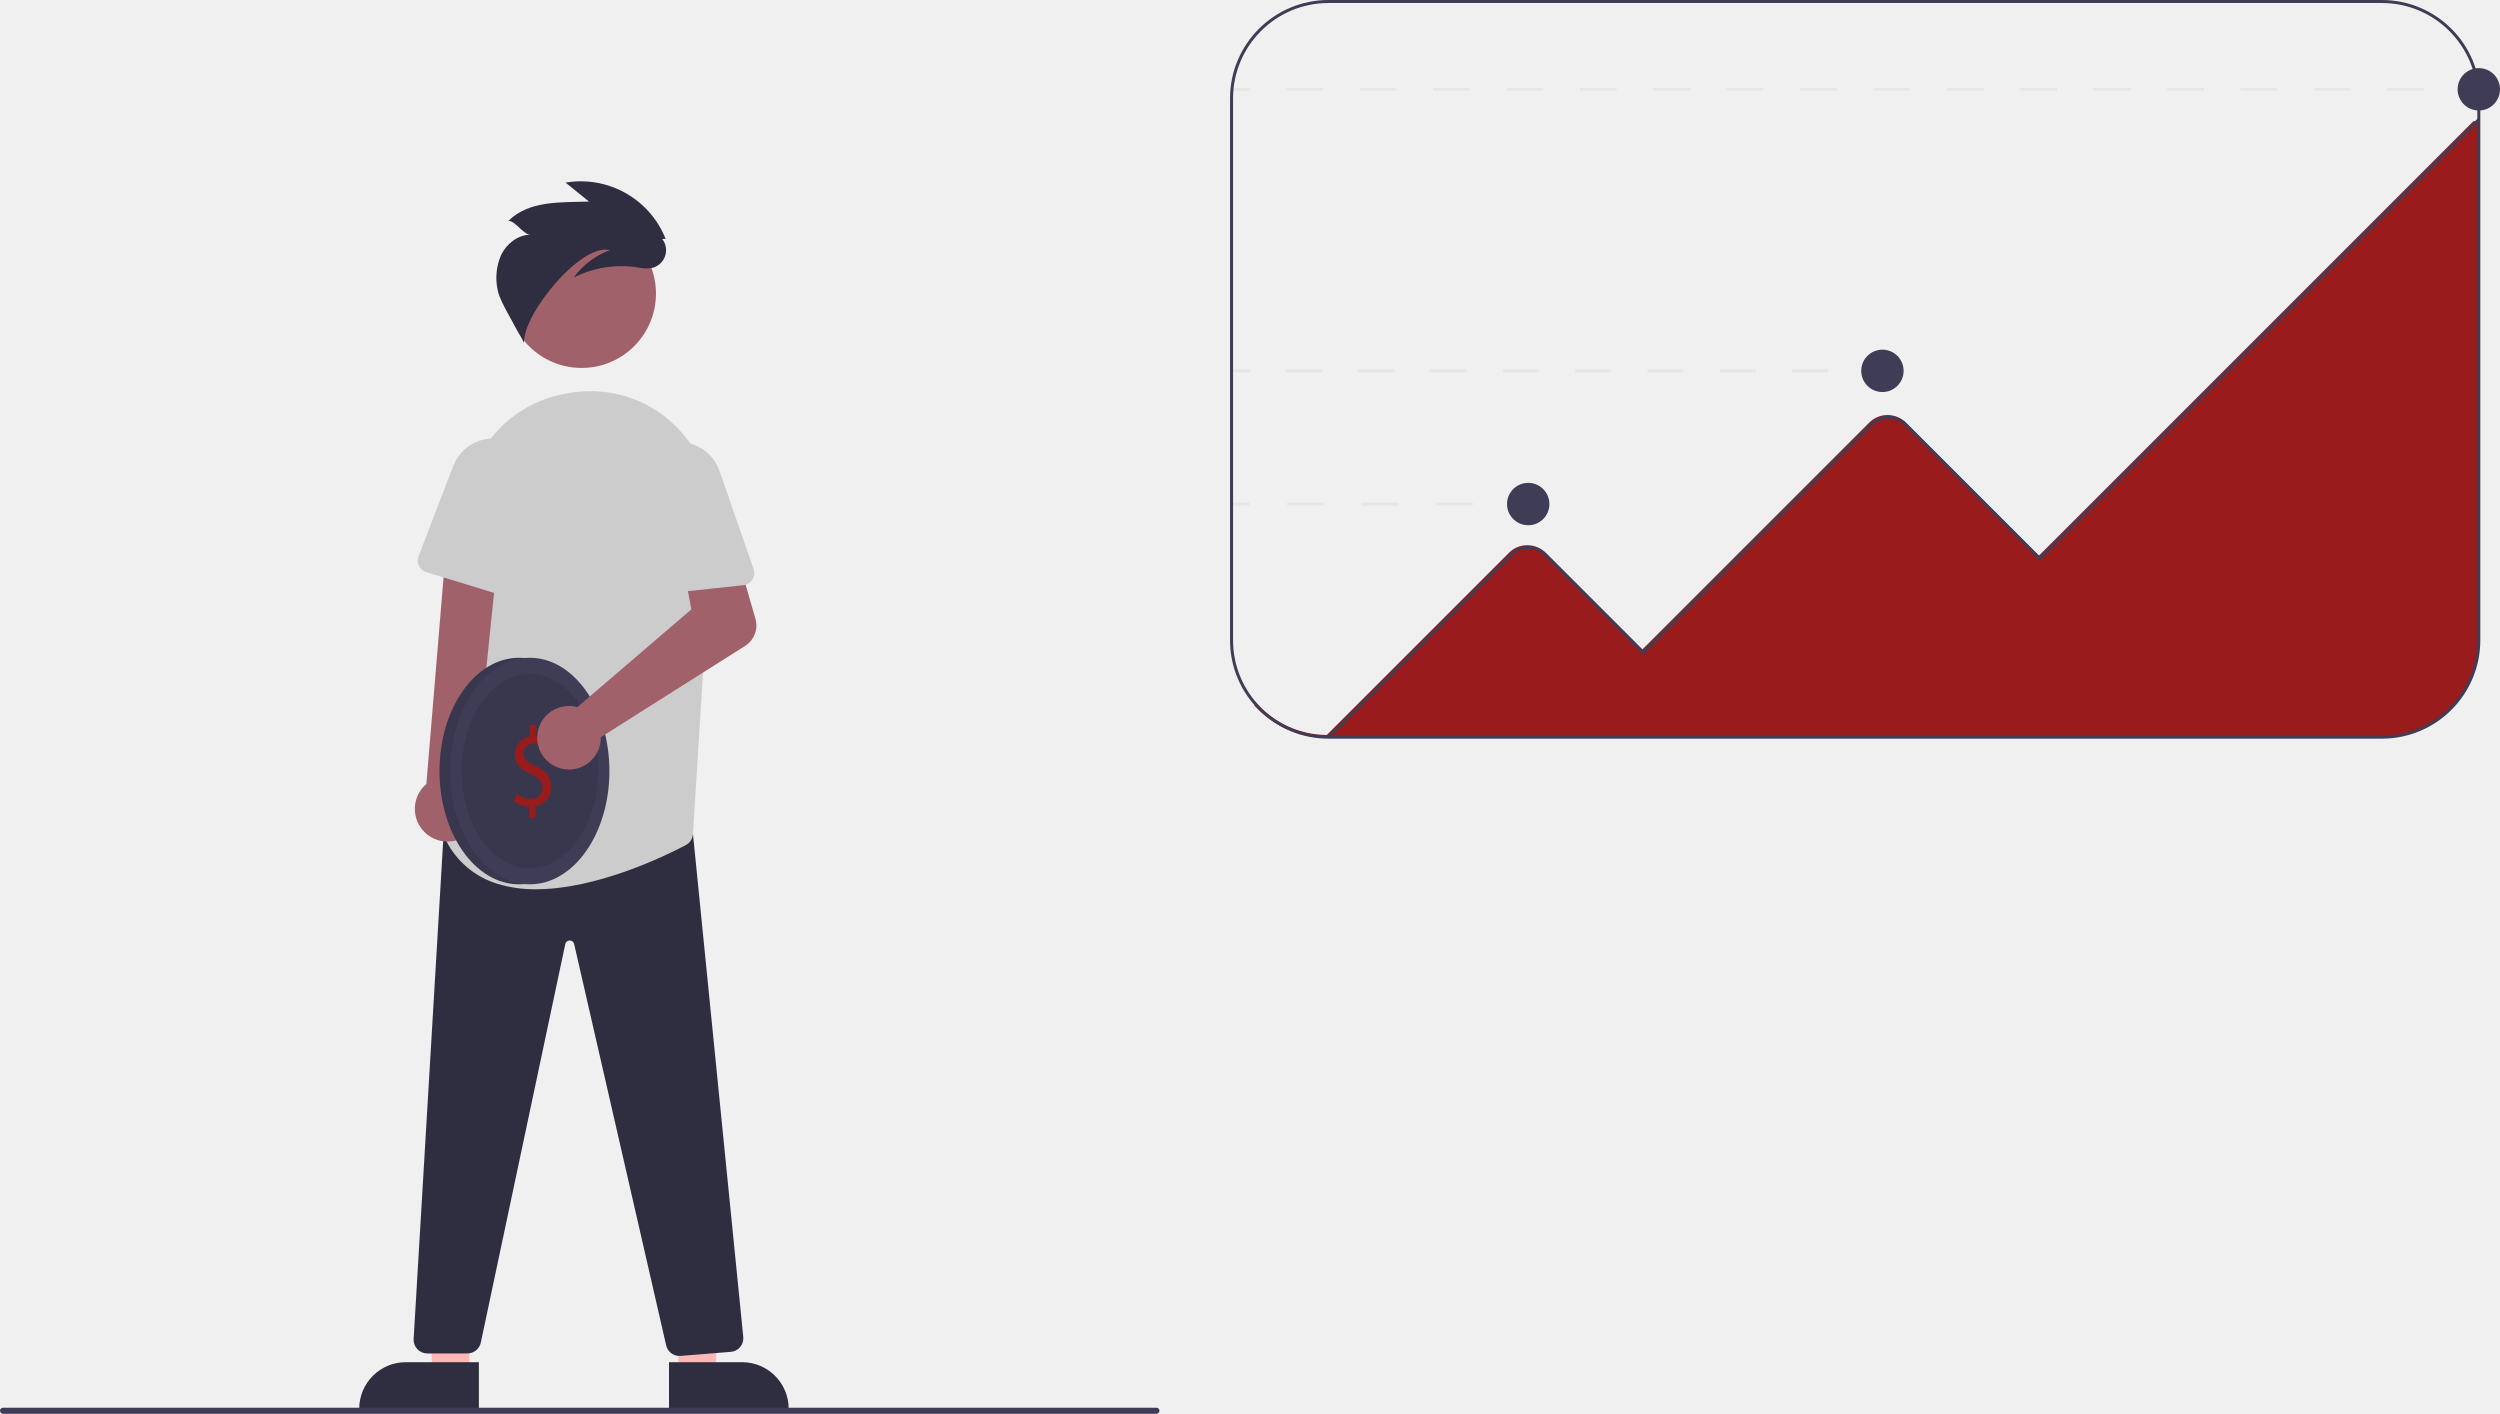
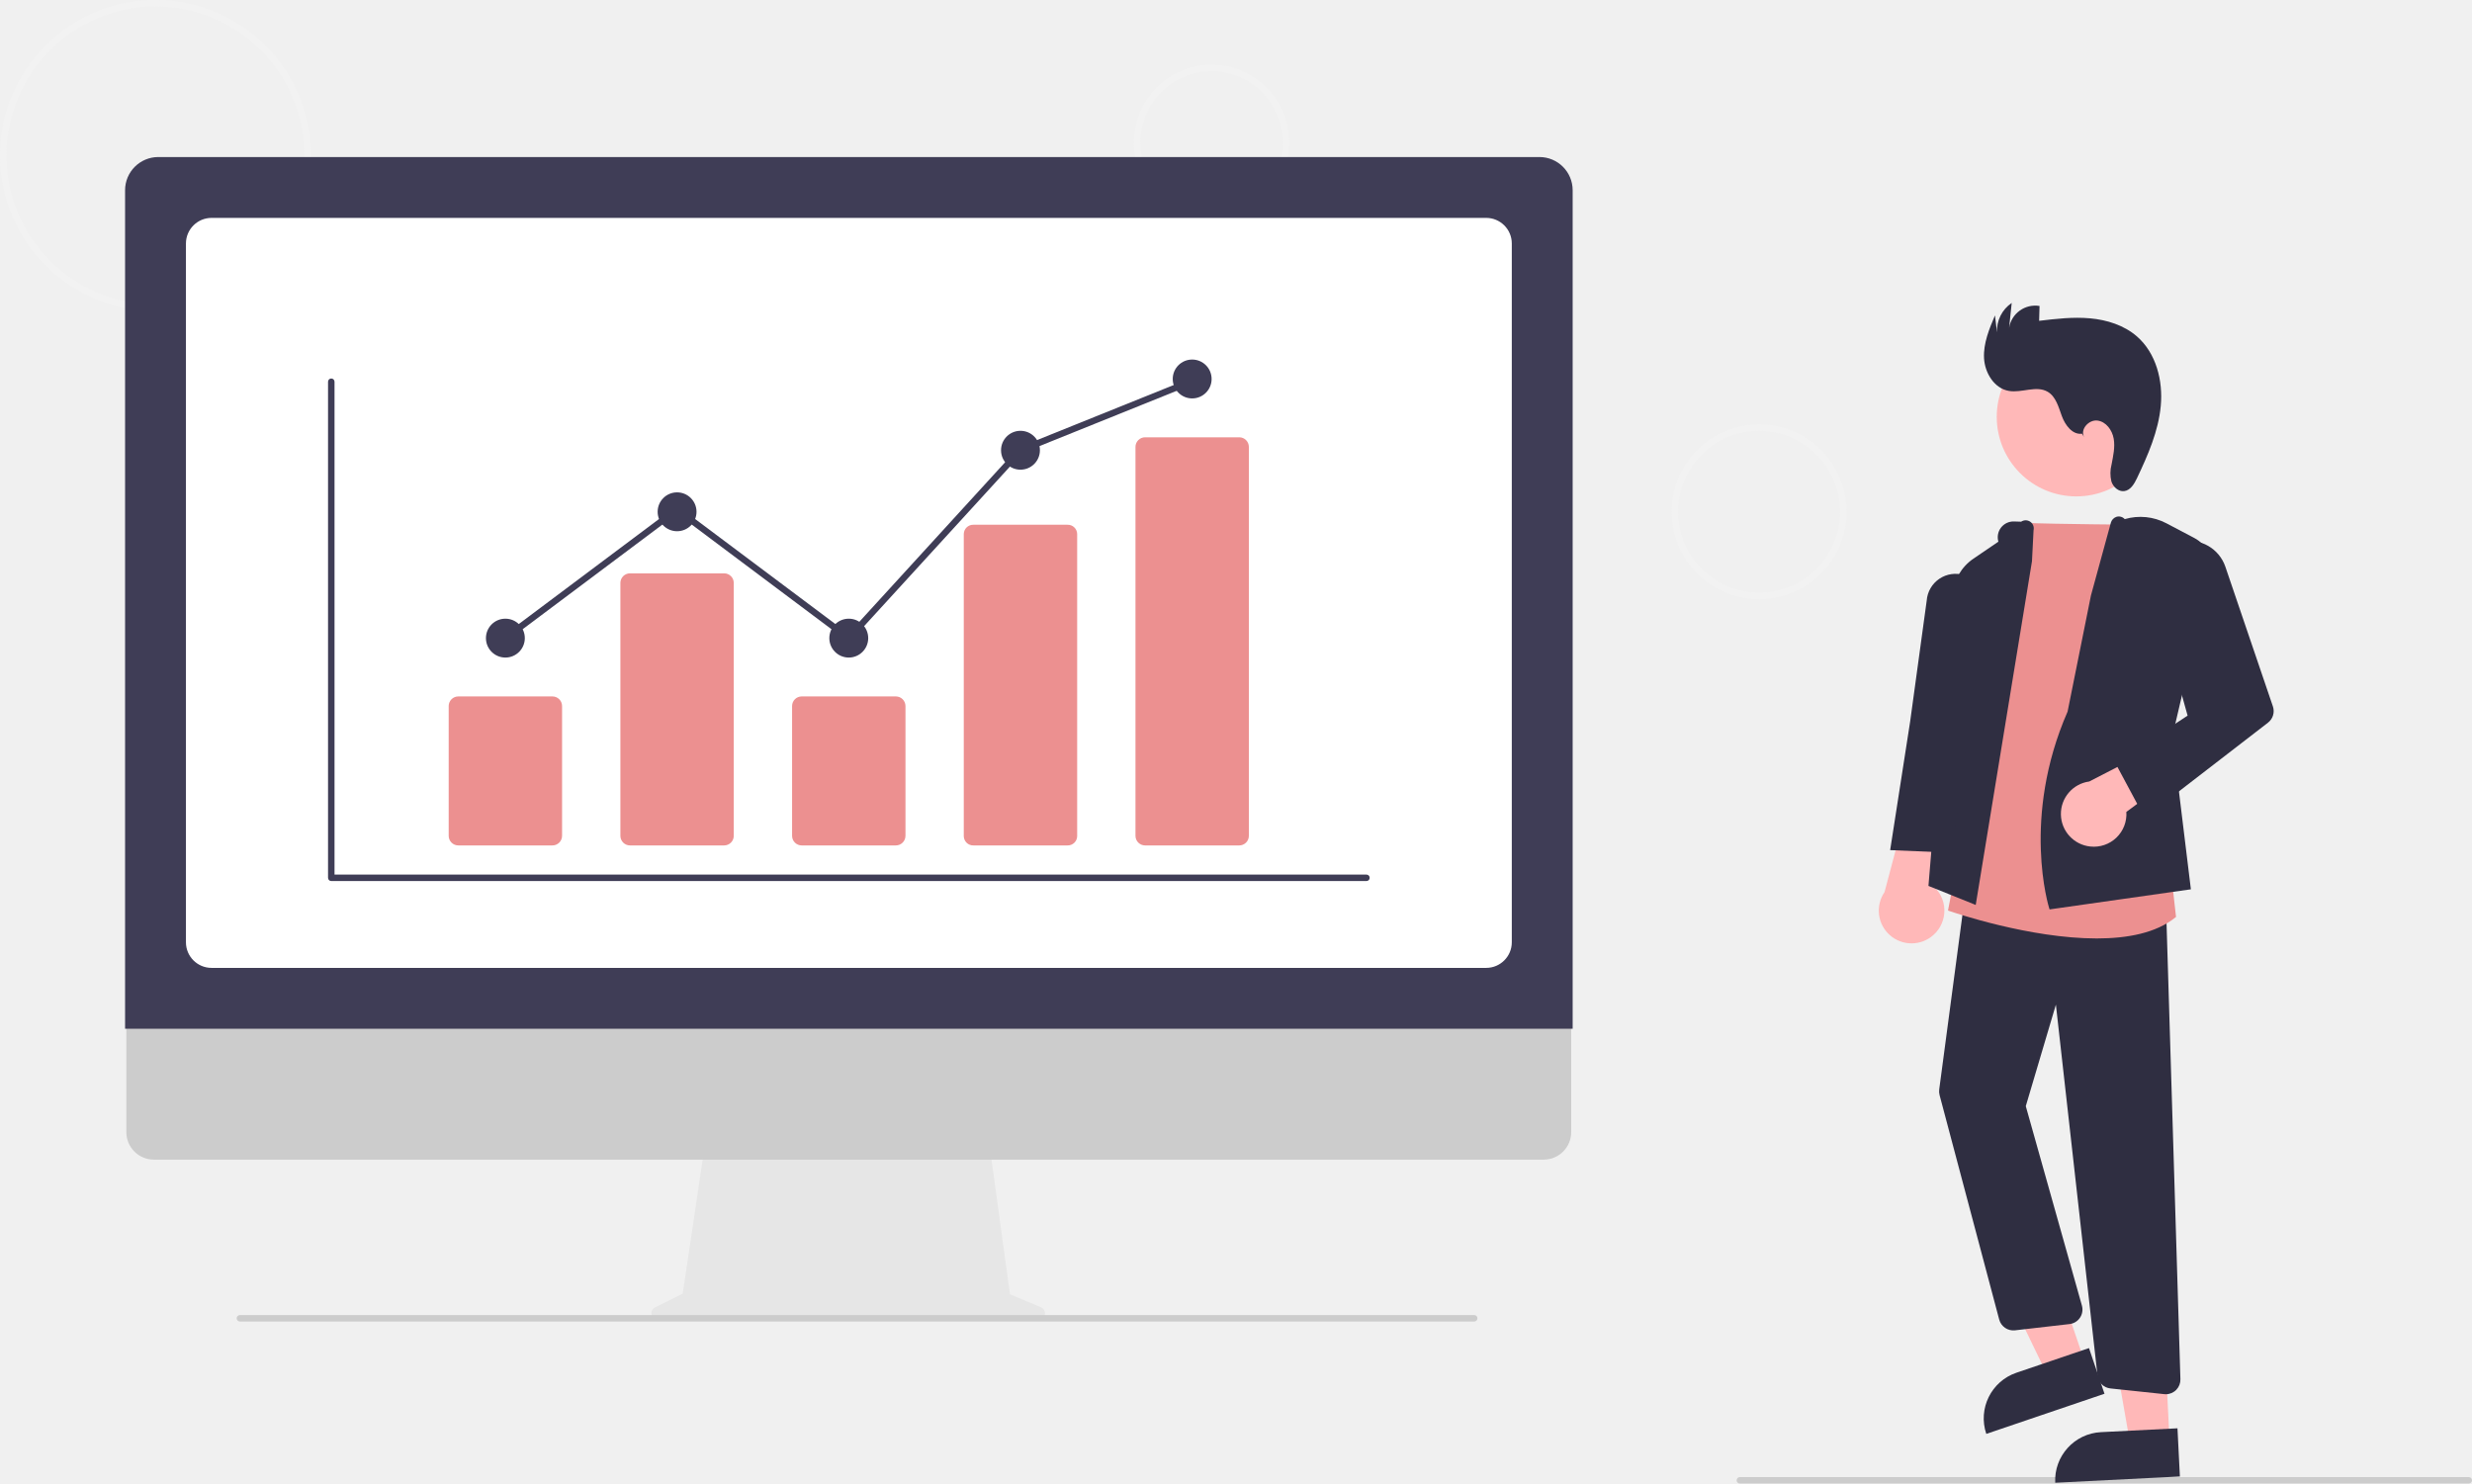
- <svg xmlns="http://www.w3.org/2000/svg" id="e4744e0b-ee3a-4289-b7cd-f5efd80fd01c" data-name="Layer 1" width="825.803" height="467" viewBox="0 0 825.803 467">
-   <polygon points="155.06 453.964 142.8 453.964 140.968 406.676 155.062 406.677 155.06 453.964" fill="#ffb8b8" />
-   <path d="M345.285,682.349l-39.531-.001v-.5a15.386,15.386,0,0,1,15.386-15.386h.001l24.144.001Z" transform="translate(-187.0984 -216.5)" fill="#2f2e41" />
-   <polygon points="224.114 453.964 236.373 453.964 238.206 406.676 224.111 406.677 224.114 453.964" fill="#ffb8b8" />
-   <path d="M408.085,666.462l24.144-.001h.001A15.386,15.386,0,0,1,447.616,681.847v.5l-39.531.001Z" transform="translate(-187.0984 -216.5)" fill="#2f2e41" />
-   <path d="M411.534,664.404a4.52,4.52,0,0,1-4.394-3.522L376.753,528.342a1.457,1.457,0,0,0-1.464-1.174h-.008a1.458,1.458,0,0,0-1.46,1.188L345.917,660.002a4.522,4.522,0,0,1-4.402,3.566H328.222a4.5,4.5,0,0,1-4.492-4.766L333.631,491.948l3.984-1.179.075.001,78.258.685L432.615,658.127a4.498,4.498,0,0,1-4.116,4.922l-16.604,1.341Q411.713,664.404,411.534,664.404Z" transform="translate(-187.0984 -216.5)" fill="#2f2e41" />
-   <circle cx="192.118" cy="96.979" r="24.561" fill="#a0616a" />
-   <path d="M364.17,510.242a42.393,42.393,0,0,1-12.728-1.791,28.097,28.097,0,0,1-17.038-14.375,4.505,4.505,0,0,1-.335-3.354c2.709-9.245,15.799-57.301,7.447-95.503a40.485,40.485,0,0,1,5.755-31.114,39.977,39.977,0,0,1,25.927-17.438l0-.001c1.385-.271,2.778-.492,4.139-.66a39.836,39.836,0,0,1,32.258,10.613,40.82,40.82,0,0,1,12.816,32.36L415.993,491.982a4.46,4.46,0,0,1-2.398,3.703C406.202,499.559,383.995,510.242,364.17,510.242Z" transform="translate(-187.0984 -216.5)" fill="#ccc" />
-   <path d="M339.804,493.329a10.743,10.743,0,0,0,3.842-16.018l8.033-78.54H334.319l-6.384,76.69a10.801,10.801,0,0,0,11.87,17.868Z" transform="translate(-187.0984 -216.5)" fill="#a0616a" />
-   <path d="M352.907,361.588h0a14.229,14.229,0,0,1,11.391,14.942l-2.393,34.243a4,4,0,0,1-5.161,3.546l-28.824-8.824a4,4,0,0,1-2.562-5.261l11.466-29.805A14.229,14.229,0,0,1,352.907,361.588Z" transform="translate(-187.0984 -216.5)" fill="#ccc" />
-   <path d="M406.963,295.4a30.156,30.156,0,0,0-33.053-18.584l7.744,6.258c-9.622.324-19.75-.365-26.619,6.379,2.187-.061,5.054,4.617,7.241,4.557-4.089.081-7.797,2.954-9.603,6.623a18.865,18.865,0,0,0-1.114,11.997c.808,4.009,6.968,13.402,8.626,17.14-.285-9.77,18.949-33.074,28.342-30.642a25.772,25.772,0,0,0-11.9,9.035,34.904,34.904,0,0,1,20.701-3.387,14.65,14.65,0,0,0,4.935.276,6.025,6.025,0,0,0,3.572-9.629Z" transform="translate(-187.0984 -216.5)" fill="#2f2e41" />
-   <path d="M569.098,683.5h-381a1,1,0,0,1,0-2h381a1,1,0,0,1,0,2Z" transform="translate(-187.0984 -216.5)" fill="#3f3d56" />
-   <rect x="812.803" y="29" width="6" height="1" fill="#e6e6e6" />
-   <path d="M987.78,246.5H975.659v-1h12.121Zm-24.242,0H951.417v-1h12.121Zm-24.242,0h-12.121v-1h12.121Zm-24.242,0h-12.121v-1h12.121Zm-24.242,0H878.69v-1h12.121Zm-24.242,0H854.447v-1h12.121Zm-24.242,0H830.205v-1h12.121Zm-24.242,0H805.962v-1h12.121Zm-24.242,0h-12.121v-1H793.841Zm-24.242,0H757.477v-1h12.121Zm-24.242,0H733.235v-1h12.121Zm-24.242,0H708.993v-1h12.121Zm-24.242,0H684.75v-1H696.871Zm-24.242,0H660.508v-1h12.121Zm-24.242,0h-12.121v-1h12.121Zm-24.242,0H612.023v-1H624.144Z" transform="translate(-187.0984 -216.5)" fill="#e6e6e6" />
-   <rect x="406.803" y="29" width="6" height="1" fill="#e6e6e6" />
-   <rect x="615.803" y="122" width="6" height="1" fill="#e6e6e6" />
-   <path d="M790.96,339.5H779.019v-1h11.941Zm-23.882,0H755.137v-1h11.941Zm-23.882,0H731.254v-1h11.941Zm-23.882,0H707.372v-1H719.313Zm-23.882,0h-11.941v-1h11.941Zm-23.883,0H659.607v-1H671.548Zm-23.882,0H635.725v-1H647.666Zm-23.882,0H611.842v-1h11.941Z" transform="translate(-187.0984 -216.5)" fill="#e6e6e6" />
-   <rect x="406.803" y="122" width="6" height="1" fill="#e6e6e6" />
-   <rect x="498.803" y="166" width="6" height="1" fill="#e6e6e6" />
-   <path d="M673.616,383.5H661.33v-1h12.286Zm-24.572,0H636.759v-1H649.044Zm-24.571,0H612.187v-1h12.286Z" transform="translate(-187.0984 -216.5)" fill="#e6e6e6" />
-   <rect x="406.803" y="166" width="6" height="1" fill="#e6e6e6" />
-   <path d="M1006.072,256.51V427.77a32.538,32.538,0,0,1-32.5,32.5h-348a32.395,32.395,0,0,1-24.17-10.8v-1.53a31.408,31.408,0,0,0,23.97,11.33l60.19-60.19a8.498,8.498,0,0,1,12.02,0l31.99,31.98,74.99-74.98a8.498,8.498,0,0,1,12.02,0l43.99,43.98,143.51-143.5.99-.03.46-.01Z" transform="translate(-187.0984 -216.5)" fill="#991b1b" />
-   <path d="M973.902,460.5h-348a32.537,32.537,0,0,1-32.5-32.5V249a32.537,32.537,0,0,1,32.5-32.5h348a32.537,32.537,0,0,1,32.5,32.5V428A32.537,32.537,0,0,1,973.902,460.5Zm-348-243a31.536,31.536,0,0,0-31.5,31.5V428a31.536,31.536,0,0,0,31.5,31.5h348a31.536,31.536,0,0,0,31.5-31.5V249a31.536,31.536,0,0,0-31.5-31.5Z" transform="translate(-187.0984 -216.5)" fill="#3f3d56" />
-   <path d="M626.255,460.354l-.707-.707,60.343-60.343a8.509,8.509,0,0,1,12.021,0L729.902,431.293l74.99-74.99a8.509,8.509,0,0,1,12.021,0L860.902,400.293l144.646-144.646.707.707L860.902,401.707,816.205,357.01a7.5,7.5,0,0,0-10.606,0L729.902,432.707,697.205,400.01a7.509,7.509,0,0,0-10.606,0Z" transform="translate(-187.0984 -216.5)" fill="#3f3d56" />
-   <circle cx="504.803" cy="166.5" r="7" fill="#3f3d56" />
-   <circle cx="621.803" cy="122.5" r="7" fill="#3f3d56" />
-   <circle cx="818.803" cy="29.5" r="7" fill="#3f3d56" />
-   <ellipse cx="171.469" cy="254.694" rx="26.29" ry="37.416" fill="#3f3d56" />
-   <ellipse cx="171.469" cy="254.694" rx="26.29" ry="37.416" opacity="0.1" style="isolation:isolate" />
-   <ellipse cx="175.013" cy="254.694" rx="26.29" ry="37.416" fill="#3f3d56" />
-   <ellipse cx="175.013" cy="254.694" rx="22.548" ry="32.091" opacity="0.1" style="isolation:isolate" />
-   <path d="M361.917,486.652v-3.767a8.747,8.747,0,0,1-5.023-1.641l.788-2.499a8.03,8.03,0,0,0,4.728,1.604,3.621,3.621,0,0,0,3.907-3.655c0-2.051-1.28-3.319-3.71-4.438-3.349-1.492-5.417-3.208-5.417-6.452a5.864,5.864,0,0,1,4.958-6.005v-3.767h2.036v3.618a7.988,7.988,0,0,1,4.268,1.305l-.821,2.462a7.255,7.255,0,0,0-4.137-1.268,3.152,3.152,0,0,0-3.48,3.208c0,1.939,1.215,2.909,4.071,4.252,3.382,1.566,5.089,3.506,5.089,6.825a6.242,6.242,0,0,1-5.188,6.34v3.879Z" transform="translate(-187.0984 -216.5)" fill="#991b1b" />
-   <path d="M376.185,449.759a10.526,10.526,0,0,1,1.626.319l37.646-32.284-2.201-11.845,17.443-5.658,5.934,20.591a8,8,0,0,1-3.409,8.975l-47.677,30.17a10.497,10.497,0,1,1-9.361-10.269Z" transform="translate(-187.0984 -216.5)" fill="#a0616a" />
-   <path d="M408.44,362.821l0,0a14.229,14.229,0,0,1,16.345,9.266l11.251,32.43a4,4,0,0,1-3.353,5.288l-29.973,3.209a4,4,0,0,1-4.423-3.832l-1.164-31.913A14.229,14.229,0,0,1,408.44,362.821Z" transform="translate(-187.0984 -216.5)" fill="#ccc" />
+ <svg xmlns="http://www.w3.org/2000/svg" data-name="Layer 1" width="763.057" height="458" viewBox="0 0 763.057 458">
+   <path d="M266.472,317a48,48,0,1,1,48-48A48.054,48.054,0,0,1,266.472,317Zm0-94a46,46,0,1,0,46,46A46.052,46.052,0,0,0,266.472,223Z" transform="translate(-218.4715 -221)" fill="#f2f2f2" />
+   <path d="M592.472,289a24,24,0,1,1,24-24A24.027,24.027,0,0,1,592.472,289Zm0-46a22,22,0,1,0,22,22A22.025,22.025,0,0,0,592.472,243Z" transform="translate(-218.4715 -221)" fill="#f2f2f2" />
+   <path d="M761.472,406a27,27,0,1,1,27-27A27.031,27.031,0,0,1,761.472,406Zm0-52a25,25,0,1,0,25,25A25.028,25.028,0,0,0,761.472,354Z" transform="translate(-218.4715 -221)" fill="#f2f2f2" />
+   <path d="M980.528,679h-225a1,1,0,0,1,0-2h225a1,1,0,0,1,0,2Z" transform="translate(-218.4715 -221)" fill="#ccc" />
+   <circle cx="640.917" cy="128.686" r="24.561" fill="#ffb8b8" />
+   <polygon points="643.465 420.343 631.857 424.285 611.124 381.386 628.257 375.567 643.465 420.343" fill="#ffb8b8" />
+   <path d="M843.072,642.981h23.644a0,0,0,0,1,0,0v14.887a0,0,0,0,1,0,0H828.185a0,0,0,0,1,0,0v0A14.887,14.887,0,0,1,843.072,642.981Z" transform="translate(-382.6317 86.1046) rotate(-18.76035)" fill="#2f2e41" />
+   <polygon points="669.694 444.575 657.45 445.19 649.249 398.255 667.321 397.346 669.694 444.575" fill="#ffb8b8" />
+   <path d="M867.368,662.902h23.644a0,0,0,0,1,0,0v14.887a0,0,0,0,1,0,0H852.481a0,0,0,0,1,0,0v0A14.887,14.887,0,0,1,867.368,662.902Z" transform="translate(-251.0201 -176.3984) rotate(-2.87712)" fill="#2f2e41" />
+   <path d="M815.3,509.63a10.056,10.056,0,0,0-.468-15.412l11.674-33.774-17.992,4.598L800.188,496.409a10.11,10.11,0,0,0,15.113,13.221Z" transform="translate(-218.4715 -221)" fill="#ffb8b8" />
+   <path d="M887.021,651.424a4.544,4.544,0,0,1-.474-.025l-16.621-1.76a4.472,4.472,0,0,1-3.998-3.974L853.084,531.155l-9.294,31.335,17.329,61.583a4.5,4.5,0,0,1-3.818,5.689l-16.848,1.937a4.523,4.523,0,0,1-4.863-3.315l-18.409-69.303a4.482,4.482,0,0,1-.111-1.748l8.274-62.199,61.714,4.949,4.462,146.703a4.5,4.5,0,0,1-4.498,4.638Z" transform="translate(-218.4715 -221)" fill="#2f2e41" />
+   <path d="M865.688,510.719c-20.676,0-44.084-7.989-45.502-8.479l-.41-.142L843.101,382.413l.429.018c9.244.375,34.469.567,34.723.569l.453.003,9.723,105.619,1.738,15.449-.213.172C884.006,509.052,875.132,510.719,865.688,510.719Z" transform="translate(-218.4715 -221)" fill="#ec9090" />
+   <path d="M828.336,500.375,813.747,494.499l7.436-89.944a14.856,14.856,0,0,1,6.474-11.104l7.677-5.225v0a4.868,4.868,0,0,1,4.827-6.24l2.199.071a2.5,2.5,0,0,1,3.827,2.661l-.483,9.529Z" transform="translate(-218.4715 -221)" fill="#2f2e41" />
+   <path d="M820.974,484.251l-19.049-.802,6.171-39.692,5.113-37.349a8.924,8.924,0,0,1,11.578-7.846h0a8.917,8.917,0,0,1,6.174,9.647l-5.18,40.467Z" transform="translate(-218.4715 -221)" fill="#2f2e41" />
+   <path d="M851.136,501.751l-.129-.401c-.088-.274-8.673-27.812,5.691-60.672l7.203-35.826,6.156-22.495a2.689,2.689,0,0,1,1.631-1.773,2.477,2.477,0,0,1,2.649.68l0,0a17.198,17.198,0,0,1,12.86,1.286l8.645,4.554a9.815,9.815,0,0,1,4.982,10.923l-11.815,50.423,5.744,47.097Z" transform="translate(-218.4715 -221)" fill="#2f2e41" />
+   <path d="M863.716,482.338a10.056,10.056,0,0,0,11.118-10.684l26.756-19.821-9.353-4.434-28.851,14.862a10.11,10.11,0,0,0,.33,20.077Z" transform="translate(-218.4715 -221)" fill="#ffb8b8" />
+   <path d="M880.491,473.465l-9.037-16.869,22.287-14.668-10.876-39.01A11.795,11.795,0,0,1,891.895,388.187h0a11.827,11.827,0,0,1,13.5,7.764l14.675,43.135a4.499,4.499,0,0,1-1.512,5.013Z" transform="translate(-218.4715 -221)" fill="#2f2e41" />
+   <path d="M861.127,354.895c-2.944.383-5.165-2.629-6.195-5.414s-1.815-6.027-4.375-7.531c-3.497-2.055-7.972.417-11.971-.261-4.516-.766-7.453-5.552-7.683-10.127s1.591-8.975,3.377-13.194l.624,5.242a10.396,10.396,0,0,1,4.543-9.087l-.804,7.692a8.164,8.164,0,0,1,9.392-6.756l-.127,4.583c5.216-.62,10.479-1.241,15.711-.769s10.5,2.128,14.466,5.574c5.932,5.154,8.098,13.641,7.371,21.465s-3.957,15.175-7.323,22.275c-.847,1.787-2.018,3.802-3.982,4.03-1.765.204-3.379-1.271-3.928-2.96a10.73,10.73,0,0,1,.048-5.271c.496-2.637,1.122-5.333.655-7.976s-2.368-5.254-5.032-5.578-5.39,2.721-4.109,5.079Z" transform="translate(-218.4715 -221)" fill="#2f2e41" />
+   <path d="M539.781,624.577l-9.561-4.026-6.559-47.928H436.322l-7.109,47.732-8.554,4.277a2.031,2.031,0,0,0,.908,3.848H538.994A2.031,2.031,0,0,0,539.781,624.577Z" transform="translate(-218.4715 -221)" fill="#e6e6e6" />
+   <path d="M694.991,579h-429.038a8.5,8.5,0,0,1-8.481-8.5V510h446v60.5A8.5,8.5,0,0,1,694.991,579Z" transform="translate(-218.4715 -221)" fill="#ccc" />
+   <path d="M703.92,538.594H257.08V279.727a10.258,10.258,0,0,1,10.247-10.247H693.673A10.259,10.259,0,0,1,703.92,279.727Z" transform="translate(-218.4715 -221)" fill="#3f3d56" />
+   <path d="M677.232,519.805H283.768a7.908,7.908,0,0,1-7.9-7.899V296.168a7.909,7.909,0,0,1,7.9-7.9H677.232a7.909,7.909,0,0,1,7.9,7.9v215.737A7.908,7.908,0,0,1,677.232,519.805Z" transform="translate(-218.4715 -221)" fill="#fff" />
+   <path d="M673.528,628.98h-381a1,1,0,0,1,0-2h381a1,1,0,0,1,0,2Z" transform="translate(-218.4715 -221)" fill="#ccc" />
+   <path d="M640.268,493H320.732a1,1,0,0,1-1-1V338.847a1,1,0,0,1,2,0V491h318.535a1,1,0,0,1,0,2Z" transform="translate(-218.4715 -221)" fill="#3f3d56" />
+   <path d="M389.003,482H359.94a2.972,2.972,0,0,1-2.969-2.968V438.968A2.972,2.972,0,0,1,359.94,436h29.063a2.972,2.972,0,0,1,2.969,2.968v40.063A2.972,2.972,0,0,1,389.003,482Z" transform="translate(-218.4715 -221)" fill="#ec9090" />
+   <path d="M442.003,482H412.94a2.972,2.972,0,0,1-2.969-2.968V400.968A2.972,2.972,0,0,1,412.94,398h29.063a2.972,2.972,0,0,1,2.969,2.968v78.063A2.972,2.972,0,0,1,442.003,482Z" transform="translate(-218.4715 -221)" fill="#ec9090" />
+   <path d="M495.003,482H465.94a2.972,2.972,0,0,1-2.969-2.968V438.968A2.972,2.972,0,0,1,465.94,436h29.063a2.972,2.972,0,0,1,2.969,2.968v40.063A2.972,2.972,0,0,1,495.003,482Z" transform="translate(-218.4715 -221)" fill="#ec9090" />
+   <path d="M548.003,482H518.94a2.907,2.907,0,0,1-2.969-2.834V385.834A2.907,2.907,0,0,1,518.94,383h29.063a2.907,2.907,0,0,1,2.969,2.834v93.332A2.907,2.907,0,0,1,548.003,482Z" transform="translate(-218.4715 -221)" fill="#ec9090" />
+   <path d="M601.003,482H571.94a2.972,2.972,0,0,1-2.969-2.968V358.968A2.972,2.972,0,0,1,571.94,356h29.063a2.972,2.972,0,0,1,2.969,2.968V479.032A2.972,2.972,0,0,1,601.003,482Z" transform="translate(-218.4715 -221)" fill="#ec9090" />
+   <circle cx="156" cy="197" r="6" fill="#3f3d56" />
+   <circle cx="209" cy="158" r="6" fill="#3f3d56" />
+   <circle cx="262" cy="197" r="6" fill="#3f3d56" />
+   <circle cx="315" cy="139" r="6" fill="#3f3d56" />
+   <circle cx="368" cy="117" r="6" fill="#3f3d56" />
+   <polygon points="262.126 198.344 209 158.552 156.6 197.8 155.4 196.2 209 156.053 261.874 195.656 314.415 138.158 314.626 138.072 367.626 116.718 368.374 118.573 315.585 139.842 262.126 198.344" fill="#3f3d56" />
</svg>
